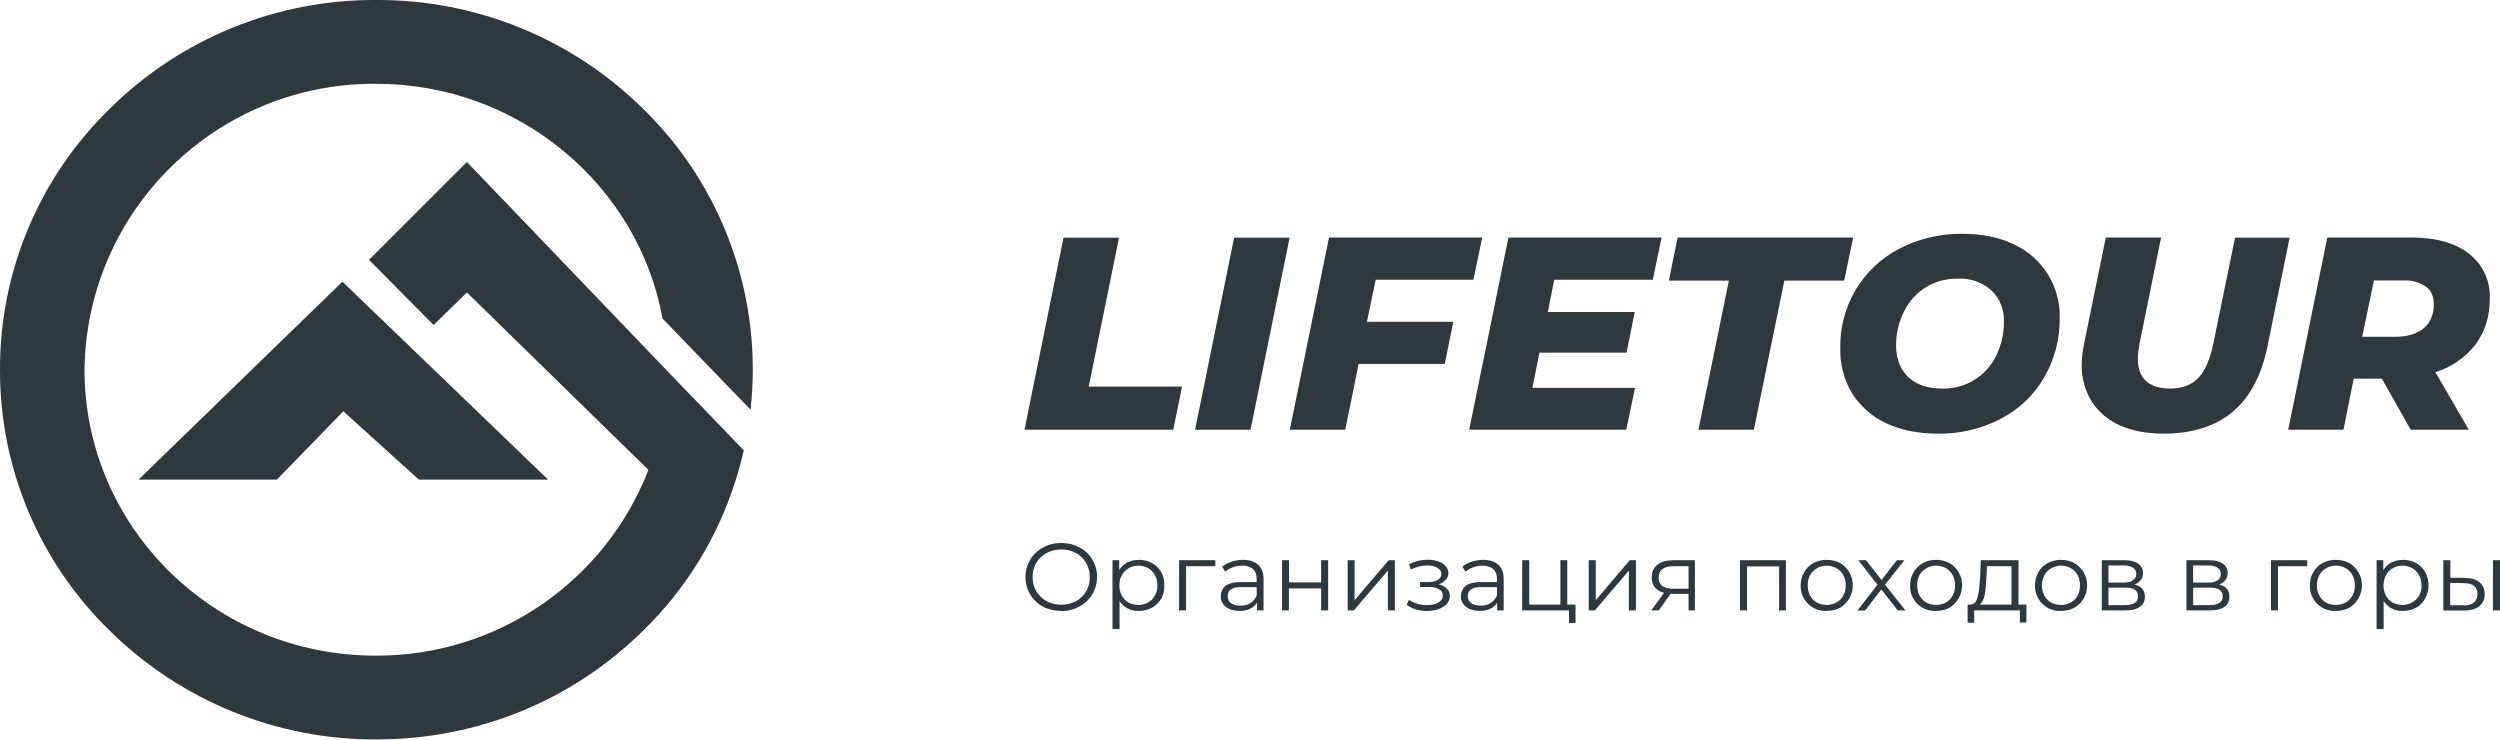
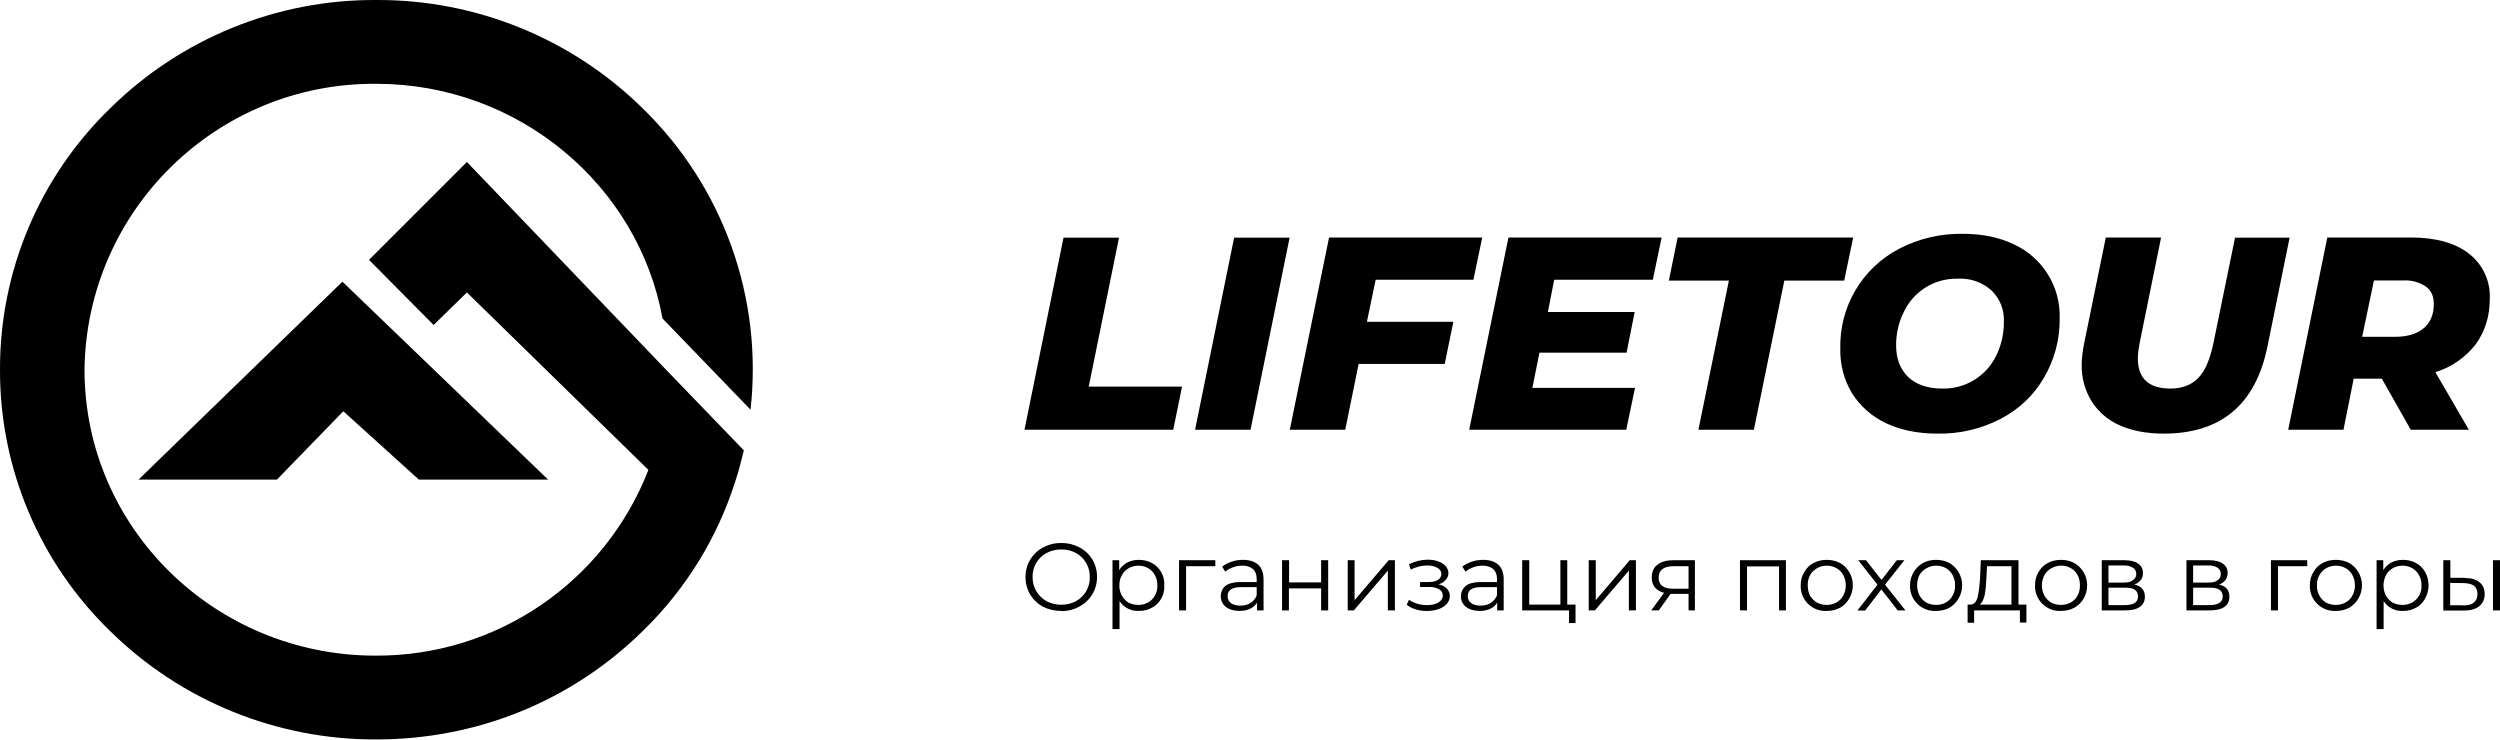
- <svg xmlns="http://www.w3.org/2000/svg" viewBox="0 0 142 42" fill="none">
-   <path d="m15.73 27.24 3.77-3.88 4.29 3.88h7.34l-11.68-11.24-11.58 11.24h7.86Z" fill="#2D383F" />
-   <path d="m26.52 9.2-5.56 5.56 3.67 3.7 1.89-1.85 10.31 10.08a16.54 16.54 0 0 1-15.5 10.55c-9.13 0-16.53-7.27-16.53-16.24a16.45 16.45 0 0 1 16.58-16.24c8.1 0 14.89 5.79 16.25 13.33l5 5.18a20.67 20.67 0 0 0-6.12-17.11 21.43 21.43 0 0 0-15.13-6.16 21.35 21.35 0 0 0-15.12 6.15 20.59 20.59 0 0 0-6.26 14.85 20.6 20.6 0 0 0 6.26 14.85 21.43 21.43 0 0 0 15.12 6.15c5.7 0 11.07-2.17 15.12-6.15a20.46 20.46 0 0 0 5.28-8.56c.19-.55.33-1.16.47-1.71l-4.33-4.49-11.4-11.89Zm33.89 4.3h3.15l-1.72 8.46h5.3l-.5 2.45h-8.45l2.22-10.92Zm9.69 0h3.15l-2.22 10.91h-3.15l2.22-10.92Zm8.04 2.38-.5 2.4h4.91l-.49 2.39h-4.89l-.76 3.74h-3.15l2.23-10.92h8.7l-.5 2.4h-5.55Zm10.14 0-.36 1.84h4.93l-.46 2.31h-4.95l-.4 2h5.83l-.5 2.38h-8.92l2.23-10.92h8.7l-.5 2.4h-5.6Zm9.92.06h-3.41l.5-2.45h9.97l-.51 2.45h-3.4l-1.73 8.47h-3.15l1.73-8.47Zm11.85 8.69c-1.12 0-2.1-.2-2.94-.6a4.6 4.6 0 0 1-1.92-1.7 4.69 4.69 0 0 1-.66-2.5 6.22 6.22 0 0 1 3.34-5.7 7.58 7.58 0 0 1 3.6-.85c1.12 0 2.1.2 2.92.6a4.47 4.47 0 0 1 2.6 4.2 6.5 6.5 0 0 1-.89 3.37c-.58 1-1.4 1.78-2.46 2.34a7.48 7.48 0 0 1-3.59.84Zm.27-2.56a3.31 3.31 0 0 0 3.07-1.88 4.3 4.3 0 0 0 .43-1.92 2.3 2.3 0 0 0-.7-1.77 2.63 2.63 0 0 0-1.92-.67 3.3 3.3 0 0 0-3.07 1.9 4.2 4.2 0 0 0-.43 1.91c0 .74.23 1.33.69 1.78.46.43 1.1.65 1.93.65Zm12.58 2.56c-.97 0-1.8-.16-2.5-.47a3.62 3.62 0 0 1-1.6-1.37 3.86 3.86 0 0 1-.56-2.09c0-.33.05-.72.13-1.15l1.24-6.06h3.14l-1.22 6c-.06.32-.1.6-.1.87 0 1.14.62 1.71 1.85 1.71.66 0 1.19-.2 1.57-.59.4-.4.68-1.07.87-1.98l1.23-6h3.1l-1.26 6.19c-.68 3.3-2.64 4.94-5.9 4.94Zm18.52-7.66c0 1-.27 1.86-.81 2.6a4.62 4.62 0 0 1-2.28 1.57l1.9 3.27h-3.3l-1.64-2.9h-1.6l-.58 2.9h-3.14l2.22-10.92h4.75c1.42 0 2.52.31 3.3.92a3.06 3.06 0 0 1 1.18 2.56Zm-3.18.3c0-.45-.15-.78-.46-1a2.1 2.1 0 0 0-1.29-.34h-1.65l-.67 3.2h1.88c.7 0 1.24-.17 1.62-.49.38-.32.57-.78.57-1.37Zm-77.96 17.43c-.38 0-.73-.08-1.04-.24a1.9 1.9 0 0 1-.73-.7 1.9 1.9 0 0 1-.26-.98 1.87 1.87 0 0 1 .99-1.68c.31-.17.66-.26 1.04-.26s.73.09 1.03.25a1.85 1.85 0 0 1 1 1.68 1.87 1.87 0 0 1-1 1.68c-.3.17-.65.26-1.03.26Zm0-.35c.3 0 .58-.07.83-.2a1.51 1.51 0 0 0 .79-1.38c0-.3-.07-.56-.21-.8a1.46 1.46 0 0 0-.58-.56c-.25-.14-.52-.2-.83-.2-.3 0-.58.06-.83.2a1.5 1.5 0 0 0-.8 1.36c0 .3.07.57.21.81.15.24.34.43.59.57.25.13.53.2.83.2Zm4.41-2.55c.27 0 .52.06.74.18a1.34 1.34 0 0 1 .7 1.27 1.34 1.34 0 0 1-.7 1.27c-.22.12-.47.18-.74.18a1.23 1.23 0 0 1-1.1-.56v1.59h-.4v-3.91h.38v.56c.11-.18.27-.33.46-.43.2-.1.41-.15.66-.15Zm-.03 2.56c.2 0 .39-.05.55-.14.17-.1.3-.22.39-.4.1-.16.14-.36.14-.57 0-.22-.05-.41-.14-.58a.99.99 0 0 0-.39-.4 1.1 1.1 0 0 0-.55-.14c-.2 0-.4.05-.56.15a.92.92 0 0 0-.38.4c-.1.16-.14.35-.14.57a1.12 1.12 0 0 0 .52.98c.17.08.35.13.56.13Zm4.37-2.2h-1.66v2.51h-.4v-2.85h2.06v.34Zm1.57-.36c.38 0 .67.1.87.28.2.19.3.46.3.83v1.76h-.37v-.44a.9.9 0 0 1-.4.35c-.16.08-.36.12-.6.12-.32 0-.58-.08-.77-.23a.73.73 0 0 1-.29-.6c0-.24.09-.44.26-.59.19-.14.47-.22.86-.22h.92v-.17c0-.25-.07-.43-.2-.56a.9.9 0 0 0-.62-.2 1.54 1.54 0 0 0-.97.34l-.17-.29a1.97 1.97 0 0 1 1.18-.38Zm-.14 2.6c.22 0 .41-.05.57-.15.16-.1.28-.25.35-.43v-.47h-.9c-.5 0-.75.17-.75.51 0 .17.06.3.19.4.13.09.3.14.54.14Zm2.36-2.58h.4v1.26h1.82v-1.26h.4v2.85h-.4v-1.25h-1.83v1.25h-.39v-2.85Zm3.73 0h.39v2.27l1.94-2.27h.35v2.85h-.4v-2.26l-1.93 2.26h-.35v-2.85Zm5.15 1.37a.9.9 0 0 1 .48.24.6.6 0 0 1 .17.42c0 .17-.06.32-.17.45-.12.13-.28.23-.47.3a2.24 2.24 0 0 1-1.28.02c-.2-.06-.38-.15-.53-.27l.13-.28a1.82 1.82 0 0 0 1 .3c.27 0 .49-.04.66-.14.17-.1.26-.24.26-.4a.39.39 0 0 0-.21-.36 1.09 1.09 0 0 0-.58-.13h-.5v-.28h.48c.22 0 .4-.04.53-.12.13-.09.2-.2.2-.33 0-.16-.08-.27-.23-.36a1.13 1.13 0 0 0-.58-.13c-.31 0-.62.08-.93.23l-.1-.3c.34-.17.7-.26 1.07-.26.22 0 .42.03.6.1a1 1 0 0 1 .41.26c.1.12.16.25.16.4 0 .15-.05.28-.16.39-.1.11-.23.2-.4.25Zm2.54-1.39c.38 0 .67.1.87.28.2.19.3.46.3.83v1.76h-.37v-.44a.9.9 0 0 1-.39.35 1.4 1.4 0 0 1-.6.12c-.33 0-.59-.08-.78-.23a.73.73 0 0 1-.29-.6c0-.24.1-.44.27-.59.18-.14.46-.22.85-.22h.93v-.17c0-.25-.07-.43-.21-.56-.14-.13-.35-.2-.62-.2a1.54 1.54 0 0 0-.96.34l-.18-.29a1.97 1.97 0 0 1 1.18-.38Zm-.14 2.6c.23 0 .41-.05.57-.15.16-.1.28-.25.36-.43v-.47h-.92c-.5 0-.74.17-.74.51 0 .17.06.3.2.4.12.09.3.14.53.14Zm5.39-.06v1.05h-.37v-.72h-2.66v-2.85h.4v2.52h1.77v-2.52h.39v2.52h.47Zm.75-2.52h.4v2.27l1.93-2.27h.35v2.85h-.4v-2.26l-1.93 2.26h-.35v-2.85Zm6.03 0v2.85h-.36v-.94h-1.02l-.67.94h-.43l.73-1a.98.98 0 0 1-.52-.3.86.86 0 0 1-.18-.57c0-.32.1-.56.33-.73.22-.17.52-.25.9-.25h1.22Zm-2.06.99c0 .42.28.63.83.63h.87v-1.28h-.85c-.56 0-.85.22-.85.65Zm7.23-.99v2.85h-.39v-2.5h-1.82v2.5h-.4v-2.85h2.61Zm2.32 2.88a1.4 1.4 0 0 1-1.48-1.45c0-.28.06-.53.2-.75.12-.22.3-.4.52-.52.23-.12.48-.18.76-.18s.53.06.76.18a1.45 1.45 0 0 1 .72 1.27 1.48 1.48 0 0 1-.72 1.27 1.6 1.6 0 0 1-.76.18Zm0-.34c.2 0 .39-.05.55-.14.17-.1.3-.22.39-.4.09-.16.14-.36.14-.57 0-.22-.05-.41-.14-.58a.95.95 0 0 0-.39-.4 1.1 1.1 0 0 0-.55-.14c-.2 0-.4.05-.56.15a1 1 0 0 0-.39.39 1.2 1.2 0 0 0-.13.58c0 .21.04.4.13.58.1.17.23.3.4.4.16.08.34.13.55.13Zm4.03.31-.93-1.19-.92 1.2h-.44l1.14-1.47-1.09-1.39h.44l.88 1.12.87-1.12h.43l-1.1 1.39 1.16 1.46h-.44Zm2.18.03a1.4 1.4 0 0 1-1.48-1.45 1.45 1.45 0 0 1 .73-1.27c.22-.12.47-.18.75-.18s.54.06.76.18a1.46 1.46 0 0 1 .72 1.26 1.49 1.49 0 0 1-.72 1.28c-.22.12-.48.18-.76.18Zm0-.34c.21 0 .4-.05.56-.14.16-.1.3-.22.38-.4.1-.16.14-.36.14-.57 0-.22-.05-.41-.14-.58a.95.95 0 0 0-.38-.4 1.16 1.16 0 0 0-.56-.14c-.2 0-.39.05-.55.15a1 1 0 0 0-.4.39 1.34 1.34 0 0 0 .01 1.16c.1.17.22.3.39.4.16.08.35.13.55.13Zm5.13-.02v1.02h-.37v-.69h-2.6v.7h-.37v-1.03h.17c.2-.01.33-.15.4-.43.07-.27.11-.65.14-1.13l.04-.96h2.14v2.52h.45Zm-2.27-1.54c-.02.4-.05.74-.1 1-.06.26-.15.44-.28.54h1.8v-2.18h-1.39l-.03.64Zm4.24 1.9a1.4 1.4 0 0 1-1.48-1.45c0-.28.06-.53.19-.75.13-.22.3-.4.53-.52.22-.12.48-.18.76-.18s.53.06.75.18a1.45 1.45 0 0 1 .73 1.27c0 .28-.07.52-.2.75-.13.22-.3.39-.53.52-.22.12-.47.18-.75.18Zm0-.34c.2 0 .39-.05.55-.14.17-.1.3-.22.39-.4.09-.16.13-.36.13-.57 0-.22-.04-.41-.13-.58a.95.95 0 0 0-.39-.4 1.12 1.12 0 0 0-1.11.01 1 1 0 0 0-.39.39 1.27 1.27 0 0 0 0 1.16c.1.17.23.3.39.4.16.08.35.13.56.13Zm4.16-1.16c.4.09.6.32.6.7 0 .25-.1.44-.29.57-.19.14-.47.2-.84.2h-1.32v-2.85h1.28c.33 0 .6.06.78.19.19.13.28.3.28.54 0 .16-.04.3-.13.4-.09.11-.2.2-.36.25Zm-1.47-.11h.88c.22 0 .39-.04.5-.13a.4.4 0 0 0 .2-.36.4.4 0 0 0-.2-.36.92.92 0 0 0-.5-.12h-.88v.97Zm.92 1.28c.25 0 .44-.04.57-.12.12-.08.19-.2.19-.37 0-.17-.06-.3-.18-.38-.11-.08-.29-.12-.54-.12h-.96v.99h.92Zm5.36-1.17c.4.09.59.32.59.7 0 .25-.1.44-.28.57-.2.14-.47.2-.84.2h-1.32v-2.85h1.28c.33 0 .59.06.78.19.19.13.28.3.28.54 0 .16-.05.3-.13.4-.09.11-.2.2-.36.25Zm-1.47-.11h.87c.23 0 .4-.04.52-.13a.4.4 0 0 0 .18-.36.4.4 0 0 0-.19-.36.92.92 0 0 0-.5-.12h-.88v.97Zm.92 1.28c.25 0 .44-.04.56-.12a.4.4 0 0 0 .2-.37c0-.17-.06-.3-.18-.38-.11-.08-.3-.12-.54-.12h-.96v.99h.92Zm5.56-2.21h-1.66v2.51h-.4v-2.85h2.06v.34Zm1.63 2.54a1.4 1.4 0 0 1-1.48-1.45c0-.28.06-.53.2-.75.12-.22.3-.4.52-.52.23-.12.48-.18.76-.18s.53.06.76.18a1.46 1.46 0 0 1 .72 1.26 1.49 1.49 0 0 1-.72 1.28 1.6 1.6 0 0 1-.76.18Zm0-.34c.2 0 .39-.05.55-.14.17-.1.3-.22.39-.4.09-.16.14-.36.14-.57 0-.22-.05-.41-.14-.58a.95.95 0 0 0-.39-.4 1.1 1.1 0 0 0-.55-.14c-.2 0-.4.05-.56.15a.99.99 0 0 0-.38.39c-.1.17-.14.36-.14.58 0 .21.04.4.14.58.09.17.22.3.38.4.17.08.35.13.56.13Zm3.81-2.56c.27 0 .52.06.74.18.22.12.4.3.52.51a1.56 1.56 0 0 1-.01 1.52c-.12.22-.29.39-.51.51a1.5 1.5 0 0 1-.74.18 1.22 1.22 0 0 1-1.1-.56v1.59h-.4v-3.91h.38v.56c.12-.18.27-.33.46-.43.2-.1.42-.15.66-.15Zm-.03 2.56c.2 0 .39-.05.55-.14a1.03 1.03 0 0 0 .53-.97c0-.22-.04-.41-.14-.58a.98.98 0 0 0-.39-.4 1.1 1.1 0 0 0-.55-.14c-.2 0-.39.05-.56.15a.92.92 0 0 0-.38.4 1.27 1.27 0 0 0 0 1.15c.1.17.22.3.38.4.17.08.36.13.56.13Zm3.54-1.53c.37 0 .64.08.83.24.2.15.3.38.3.67 0 .3-.11.54-.32.7-.2.16-.5.24-.88.24h-1.15v-2.86h.4v1h.82Zm1.6-1.01h.4v2.85h-.4v-2.85Zm-1.7 2.57c.28 0 .48-.05.61-.16.14-.11.21-.28.21-.49 0-.2-.06-.36-.2-.47-.14-.1-.34-.15-.61-.15l-.74-.01v1.27h.74Z" fill="#2D383F" />
+ <svg xmlns="http://www.w3.org/2000/svg" viewBox="0 0 142 42" fill="currentColor">
+   <path d="m15.73 27.24 3.77-3.88 4.29 3.88h7.34l-11.68-11.24-11.58 11.24h7.86Z" fill="currentColor" />
+   <path d="m26.52 9.2-5.56 5.56 3.67 3.7 1.89-1.85 10.31 10.08a16.54 16.54 0 0 1-15.5 10.55c-9.13 0-16.53-7.27-16.53-16.24a16.45 16.45 0 0 1 16.58-16.24c8.1 0 14.89 5.79 16.25 13.33l5 5.18a20.67 20.67 0 0 0-6.12-17.11 21.43 21.43 0 0 0-15.13-6.16 21.35 21.35 0 0 0-15.12 6.15 20.59 20.59 0 0 0-6.26 14.85 20.6 20.6 0 0 0 6.26 14.85 21.43 21.43 0 0 0 15.12 6.15c5.7 0 11.07-2.17 15.12-6.15a20.46 20.46 0 0 0 5.28-8.56c.19-.55.33-1.16.47-1.71l-4.33-4.49-11.4-11.89Zm33.89 4.3h3.15l-1.72 8.46h5.3l-.5 2.45h-8.45l2.22-10.92Zm9.69 0h3.15l-2.22 10.91h-3.15l2.22-10.92Zm8.04 2.38-.5 2.4h4.91l-.49 2.39h-4.89l-.76 3.74h-3.15l2.23-10.92h8.7l-.5 2.4h-5.55Zm10.14 0-.36 1.84h4.93l-.46 2.31h-4.95l-.4 2h5.83l-.5 2.38h-8.92l2.23-10.92h8.7l-.5 2.4h-5.6Zm9.92.06h-3.41l.5-2.45h9.97l-.51 2.45h-3.4l-1.73 8.47h-3.15l1.73-8.47Zm11.85 8.69c-1.12 0-2.1-.2-2.94-.6a4.6 4.6 0 0 1-1.92-1.7 4.69 4.69 0 0 1-.66-2.5 6.22 6.22 0 0 1 3.34-5.7 7.58 7.58 0 0 1 3.6-.85c1.12 0 2.1.2 2.92.6a4.47 4.47 0 0 1 2.6 4.2 6.5 6.5 0 0 1-.89 3.37c-.58 1-1.4 1.78-2.46 2.34a7.48 7.48 0 0 1-3.59.84Zm.27-2.56a3.31 3.31 0 0 0 3.07-1.88 4.3 4.3 0 0 0 .43-1.92 2.3 2.3 0 0 0-.7-1.77 2.63 2.63 0 0 0-1.92-.67 3.3 3.3 0 0 0-3.07 1.9 4.2 4.2 0 0 0-.43 1.91c0 .74.23 1.33.69 1.78.46.43 1.1.65 1.93.65Zm12.58 2.56c-.97 0-1.8-.16-2.5-.47a3.62 3.62 0 0 1-1.6-1.37 3.86 3.86 0 0 1-.56-2.09c0-.33.05-.72.13-1.15l1.24-6.06h3.14l-1.22 6c-.06.32-.1.6-.1.87 0 1.14.62 1.71 1.85 1.71.66 0 1.19-.2 1.57-.59.4-.4.68-1.07.87-1.98l1.23-6h3.1l-1.26 6.19c-.68 3.3-2.64 4.94-5.9 4.94Zm18.52-7.66c0 1-.27 1.86-.81 2.6a4.62 4.62 0 0 1-2.28 1.57l1.9 3.27h-3.3l-1.64-2.9h-1.6l-.58 2.9h-3.14l2.22-10.92h4.75c1.42 0 2.52.31 3.3.92a3.06 3.06 0 0 1 1.18 2.56Zm-3.18.3c0-.45-.15-.78-.46-1a2.1 2.1 0 0 0-1.29-.34h-1.65l-.67 3.2h1.88c.7 0 1.24-.17 1.62-.49.38-.32.57-.78.57-1.37Zm-77.96 17.43c-.38 0-.73-.08-1.04-.24a1.9 1.9 0 0 1-.73-.7 1.9 1.9 0 0 1-.26-.98 1.87 1.87 0 0 1 .99-1.68c.31-.17.66-.26 1.04-.26s.73.09 1.03.25a1.85 1.85 0 0 1 1 1.68 1.87 1.87 0 0 1-1 1.68c-.3.17-.65.26-1.03.26Zm0-.35c.3 0 .58-.07.83-.2a1.51 1.51 0 0 0 .79-1.38c0-.3-.07-.56-.21-.8a1.46 1.46 0 0 0-.58-.56c-.25-.14-.52-.2-.83-.2-.3 0-.58.06-.83.2a1.5 1.5 0 0 0-.8 1.36c0 .3.07.57.21.81.15.24.34.43.59.57.25.13.53.2.83.2Zm4.41-2.55c.27 0 .52.06.74.18a1.34 1.34 0 0 1 .7 1.27 1.34 1.34 0 0 1-.7 1.27c-.22.12-.47.18-.74.18a1.23 1.23 0 0 1-1.1-.56v1.59h-.4v-3.91h.38v.56c.11-.18.27-.33.46-.43.2-.1.41-.15.66-.15Zm-.03 2.56c.2 0 .39-.05.55-.14.17-.1.3-.22.39-.4.1-.16.14-.36.14-.57 0-.22-.05-.41-.14-.58a.99.99 0 0 0-.39-.4 1.1 1.1 0 0 0-.55-.14c-.2 0-.4.05-.56.15a.92.92 0 0 0-.38.4c-.1.16-.14.35-.14.57a1.12 1.12 0 0 0 .52.98c.17.08.35.13.56.13Zm4.37-2.2h-1.66v2.51h-.4v-2.85h2.06v.34Zm1.57-.36c.38 0 .67.1.87.28.2.19.3.46.3.83v1.76h-.37v-.44a.9.9 0 0 1-.4.35c-.16.08-.36.12-.6.12-.32 0-.58-.08-.77-.23a.73.73 0 0 1-.29-.6c0-.24.09-.44.26-.59.19-.14.47-.22.86-.22h.92v-.17c0-.25-.07-.43-.2-.56a.9.9 0 0 0-.62-.2 1.54 1.54 0 0 0-.97.34l-.17-.29a1.97 1.97 0 0 1 1.18-.38Zm-.14 2.6c.22 0 .41-.05.57-.15.16-.1.28-.25.35-.43v-.47h-.9c-.5 0-.75.17-.75.51 0 .17.06.3.19.4.13.09.3.14.54.14Zm2.36-2.58h.4v1.26h1.82v-1.26h.4v2.85h-.4v-1.25h-1.83v1.25h-.39v-2.85Zm3.73 0h.39v2.27l1.94-2.27h.35v2.85h-.4v-2.26l-1.93 2.26h-.35v-2.85Zm5.15 1.37a.9.9 0 0 1 .48.24.6.6 0 0 1 .17.42c0 .17-.06.32-.17.45-.12.13-.28.23-.47.3a2.24 2.24 0 0 1-1.28.02c-.2-.06-.38-.15-.53-.27l.13-.28a1.82 1.82 0 0 0 1 .3c.27 0 .49-.04.66-.14.17-.1.26-.24.26-.4a.39.39 0 0 0-.21-.36 1.09 1.09 0 0 0-.58-.13h-.5v-.28h.48c.22 0 .4-.04.53-.12.13-.09.2-.2.2-.33 0-.16-.08-.27-.23-.36a1.13 1.13 0 0 0-.58-.13c-.31 0-.62.08-.93.23l-.1-.3c.34-.17.7-.26 1.07-.26.22 0 .42.03.6.1a1 1 0 0 1 .41.26c.1.12.16.25.16.4 0 .15-.05.28-.16.39-.1.11-.23.2-.4.25Zm2.54-1.39c.38 0 .67.1.87.28.2.19.3.46.3.83v1.76h-.37v-.44a.9.9 0 0 1-.39.35 1.4 1.4 0 0 1-.6.12c-.33 0-.59-.08-.78-.23a.73.73 0 0 1-.29-.6c0-.24.1-.44.27-.59.18-.14.46-.22.85-.22h.93v-.17c0-.25-.07-.43-.21-.56-.14-.13-.35-.2-.62-.2a1.54 1.54 0 0 0-.96.34l-.18-.29a1.97 1.97 0 0 1 1.18-.38Zm-.14 2.6c.23 0 .41-.05.57-.15.16-.1.28-.25.36-.43v-.47h-.92c-.5 0-.74.17-.74.51 0 .17.06.3.2.4.12.09.3.14.53.14Zm5.39-.06v1.05h-.37v-.72h-2.66v-2.85h.4v2.52h1.77v-2.52h.39v2.52h.47Zm.75-2.52h.4v2.27l1.93-2.27h.35v2.85h-.4v-2.26l-1.93 2.26h-.35v-2.85Zm6.03 0v2.85h-.36v-.94h-1.02l-.67.94h-.43l.73-1a.98.98 0 0 1-.52-.3.86.86 0 0 1-.18-.57c0-.32.1-.56.33-.73.22-.17.52-.25.9-.25h1.22Zm-2.06.99c0 .42.28.63.83.63h.87v-1.28h-.85c-.56 0-.85.22-.85.65Zm7.23-.99v2.85h-.39v-2.5h-1.82v2.5h-.4v-2.85h2.61Zm2.32 2.88a1.4 1.4 0 0 1-1.48-1.45c0-.28.06-.53.2-.75.12-.22.3-.4.52-.52.23-.12.48-.18.76-.18s.53.06.76.18a1.45 1.45 0 0 1 .72 1.27 1.48 1.48 0 0 1-.72 1.27 1.6 1.6 0 0 1-.76.18Zm0-.34c.2 0 .39-.05.55-.14.17-.1.3-.22.39-.4.09-.16.14-.36.14-.57 0-.22-.05-.41-.14-.58a.95.95 0 0 0-.39-.4 1.1 1.1 0 0 0-.55-.14c-.2 0-.4.05-.56.15a1 1 0 0 0-.39.39 1.2 1.2 0 0 0-.13.58c0 .21.04.4.13.58.1.17.23.3.4.4.16.08.34.13.55.13Zm4.03.31-.93-1.19-.92 1.2h-.44l1.14-1.47-1.09-1.39h.44l.88 1.12.87-1.12h.43l-1.1 1.39 1.16 1.46h-.44Zm2.18.03a1.4 1.4 0 0 1-1.48-1.45 1.45 1.45 0 0 1 .73-1.27c.22-.12.47-.18.75-.18s.54.06.76.18a1.46 1.46 0 0 1 .72 1.26 1.49 1.49 0 0 1-.72 1.28c-.22.12-.48.18-.76.18Zm0-.34c.21 0 .4-.05.56-.14.16-.1.3-.22.38-.4.1-.16.14-.36.14-.57 0-.22-.05-.41-.14-.58a.95.95 0 0 0-.38-.4 1.16 1.16 0 0 0-.56-.14c-.2 0-.39.05-.55.15a1 1 0 0 0-.4.39 1.34 1.34 0 0 0 .01 1.16c.1.17.22.3.39.4.16.08.35.13.55.13Zm5.13-.02v1.02h-.37v-.69h-2.6v.7h-.37v-1.03h.17c.2-.01.33-.15.4-.43.07-.27.11-.65.14-1.13l.04-.96h2.14v2.52h.45Zm-2.27-1.54c-.02.4-.05.74-.1 1-.06.26-.15.44-.28.54h1.8v-2.18h-1.39l-.03.64Zm4.24 1.9a1.4 1.4 0 0 1-1.48-1.45c0-.28.06-.53.19-.75.13-.22.3-.4.53-.52.22-.12.48-.18.76-.18s.53.06.75.18a1.45 1.45 0 0 1 .73 1.27c0 .28-.07.52-.2.75-.13.22-.3.39-.53.52-.22.12-.47.18-.75.18Zm0-.34c.2 0 .39-.05.55-.14.17-.1.3-.22.39-.4.09-.16.13-.36.13-.57 0-.22-.04-.41-.13-.58a.95.95 0 0 0-.39-.4 1.12 1.12 0 0 0-1.11.01 1 1 0 0 0-.39.39 1.27 1.27 0 0 0 0 1.16c.1.17.23.3.39.4.16.08.35.13.56.13Zm4.16-1.16c.4.09.6.32.6.7 0 .25-.1.44-.29.57-.19.14-.47.2-.84.2h-1.32v-2.85h1.28c.33 0 .6.06.78.19.19.13.28.3.28.54 0 .16-.04.3-.13.4-.09.11-.2.2-.36.25Zm-1.47-.11h.88c.22 0 .39-.04.5-.13a.4.4 0 0 0 .2-.36.4.4 0 0 0-.2-.36.92.92 0 0 0-.5-.12h-.88v.97Zm.92 1.28c.25 0 .44-.04.57-.12.12-.08.19-.2.19-.37 0-.17-.06-.3-.18-.38-.11-.08-.29-.12-.54-.12h-.96v.99h.92Zm5.36-1.17c.4.09.59.32.59.7 0 .25-.1.44-.28.57-.2.14-.47.2-.84.2h-1.32v-2.85h1.28c.33 0 .59.06.78.19.19.13.28.3.28.54 0 .16-.05.3-.13.4-.09.11-.2.2-.36.25Zm-1.47-.11h.87c.23 0 .4-.04.52-.13a.4.4 0 0 0 .18-.36.4.4 0 0 0-.19-.36.92.92 0 0 0-.5-.12h-.88v.97Zm.92 1.28c.25 0 .44-.04.56-.12a.4.4 0 0 0 .2-.37c0-.17-.06-.3-.18-.38-.11-.08-.3-.12-.54-.12h-.96v.99h.92Zm5.56-2.21h-1.66v2.51h-.4v-2.85h2.06v.34Zm1.63 2.54a1.4 1.4 0 0 1-1.48-1.45c0-.28.06-.53.2-.75.12-.22.3-.4.52-.52.23-.12.48-.18.76-.18s.53.06.76.18a1.46 1.46 0 0 1 .72 1.26 1.49 1.49 0 0 1-.72 1.28 1.6 1.6 0 0 1-.76.18Zm0-.34c.2 0 .39-.05.55-.14.17-.1.3-.22.39-.4.09-.16.14-.36.14-.57 0-.22-.05-.41-.14-.58a.95.95 0 0 0-.39-.4 1.1 1.1 0 0 0-.55-.14c-.2 0-.4.05-.56.15a.99.99 0 0 0-.38.39c-.1.17-.14.36-.14.58 0 .21.04.4.14.58.09.17.22.3.38.4.17.08.35.13.56.13Zm3.81-2.56c.27 0 .52.06.74.18.22.12.4.3.52.51a1.56 1.56 0 0 1-.01 1.52c-.12.22-.29.39-.51.51a1.5 1.5 0 0 1-.74.18 1.22 1.22 0 0 1-1.1-.56v1.59h-.4v-3.91h.38v.56c.12-.18.27-.33.46-.43.2-.1.42-.15.66-.15Zm-.03 2.56c.2 0 .39-.05.55-.14a1.03 1.03 0 0 0 .53-.97c0-.22-.04-.41-.14-.58a.98.98 0 0 0-.39-.4 1.1 1.1 0 0 0-.55-.14c-.2 0-.39.05-.56.15a.92.92 0 0 0-.38.4 1.27 1.27 0 0 0 0 1.15c.1.17.22.3.38.4.17.08.36.13.56.13Zm3.54-1.53c.37 0 .64.08.83.24.2.15.3.38.3.67 0 .3-.11.54-.32.7-.2.16-.5.24-.88.24h-1.15v-2.86h.4v1h.82Zm1.6-1.01h.4v2.85h-.4v-2.85Zm-1.7 2.57c.28 0 .48-.05.61-.16.14-.11.21-.28.21-.49 0-.2-.06-.36-.2-.47-.14-.1-.34-.15-.61-.15l-.74-.01v1.27h.74Z" fill="currentColor" />
</svg>
